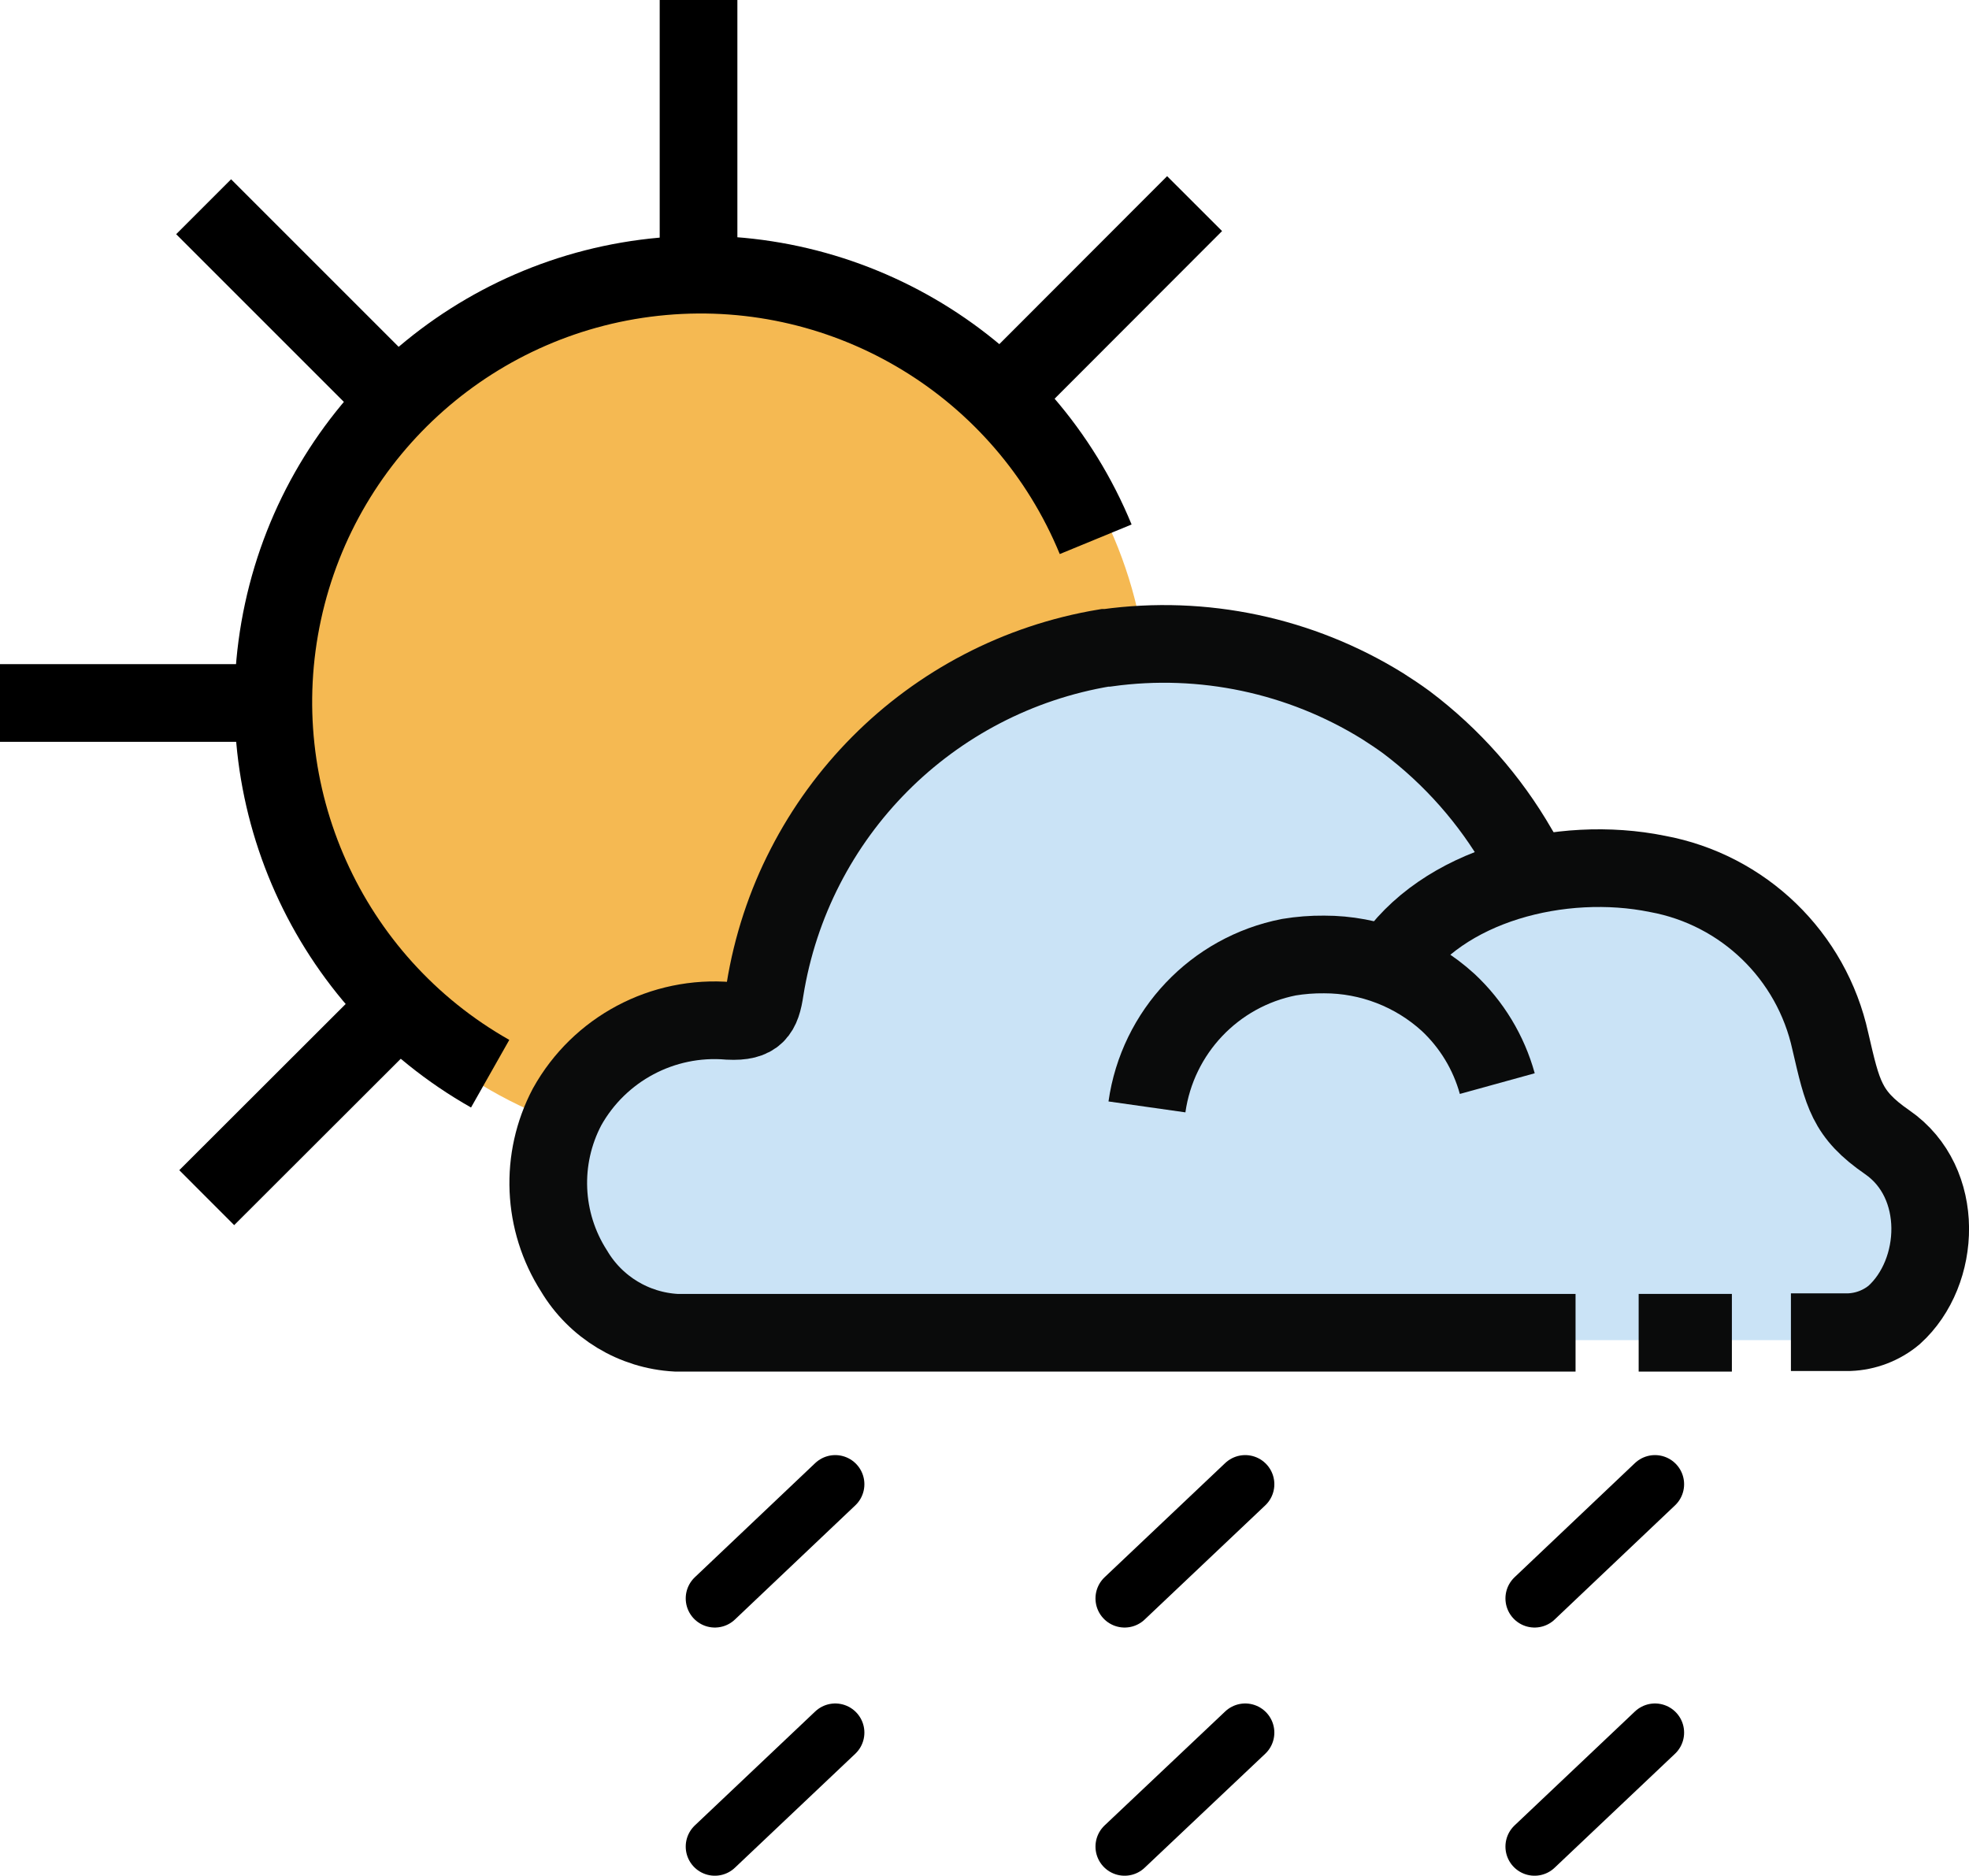
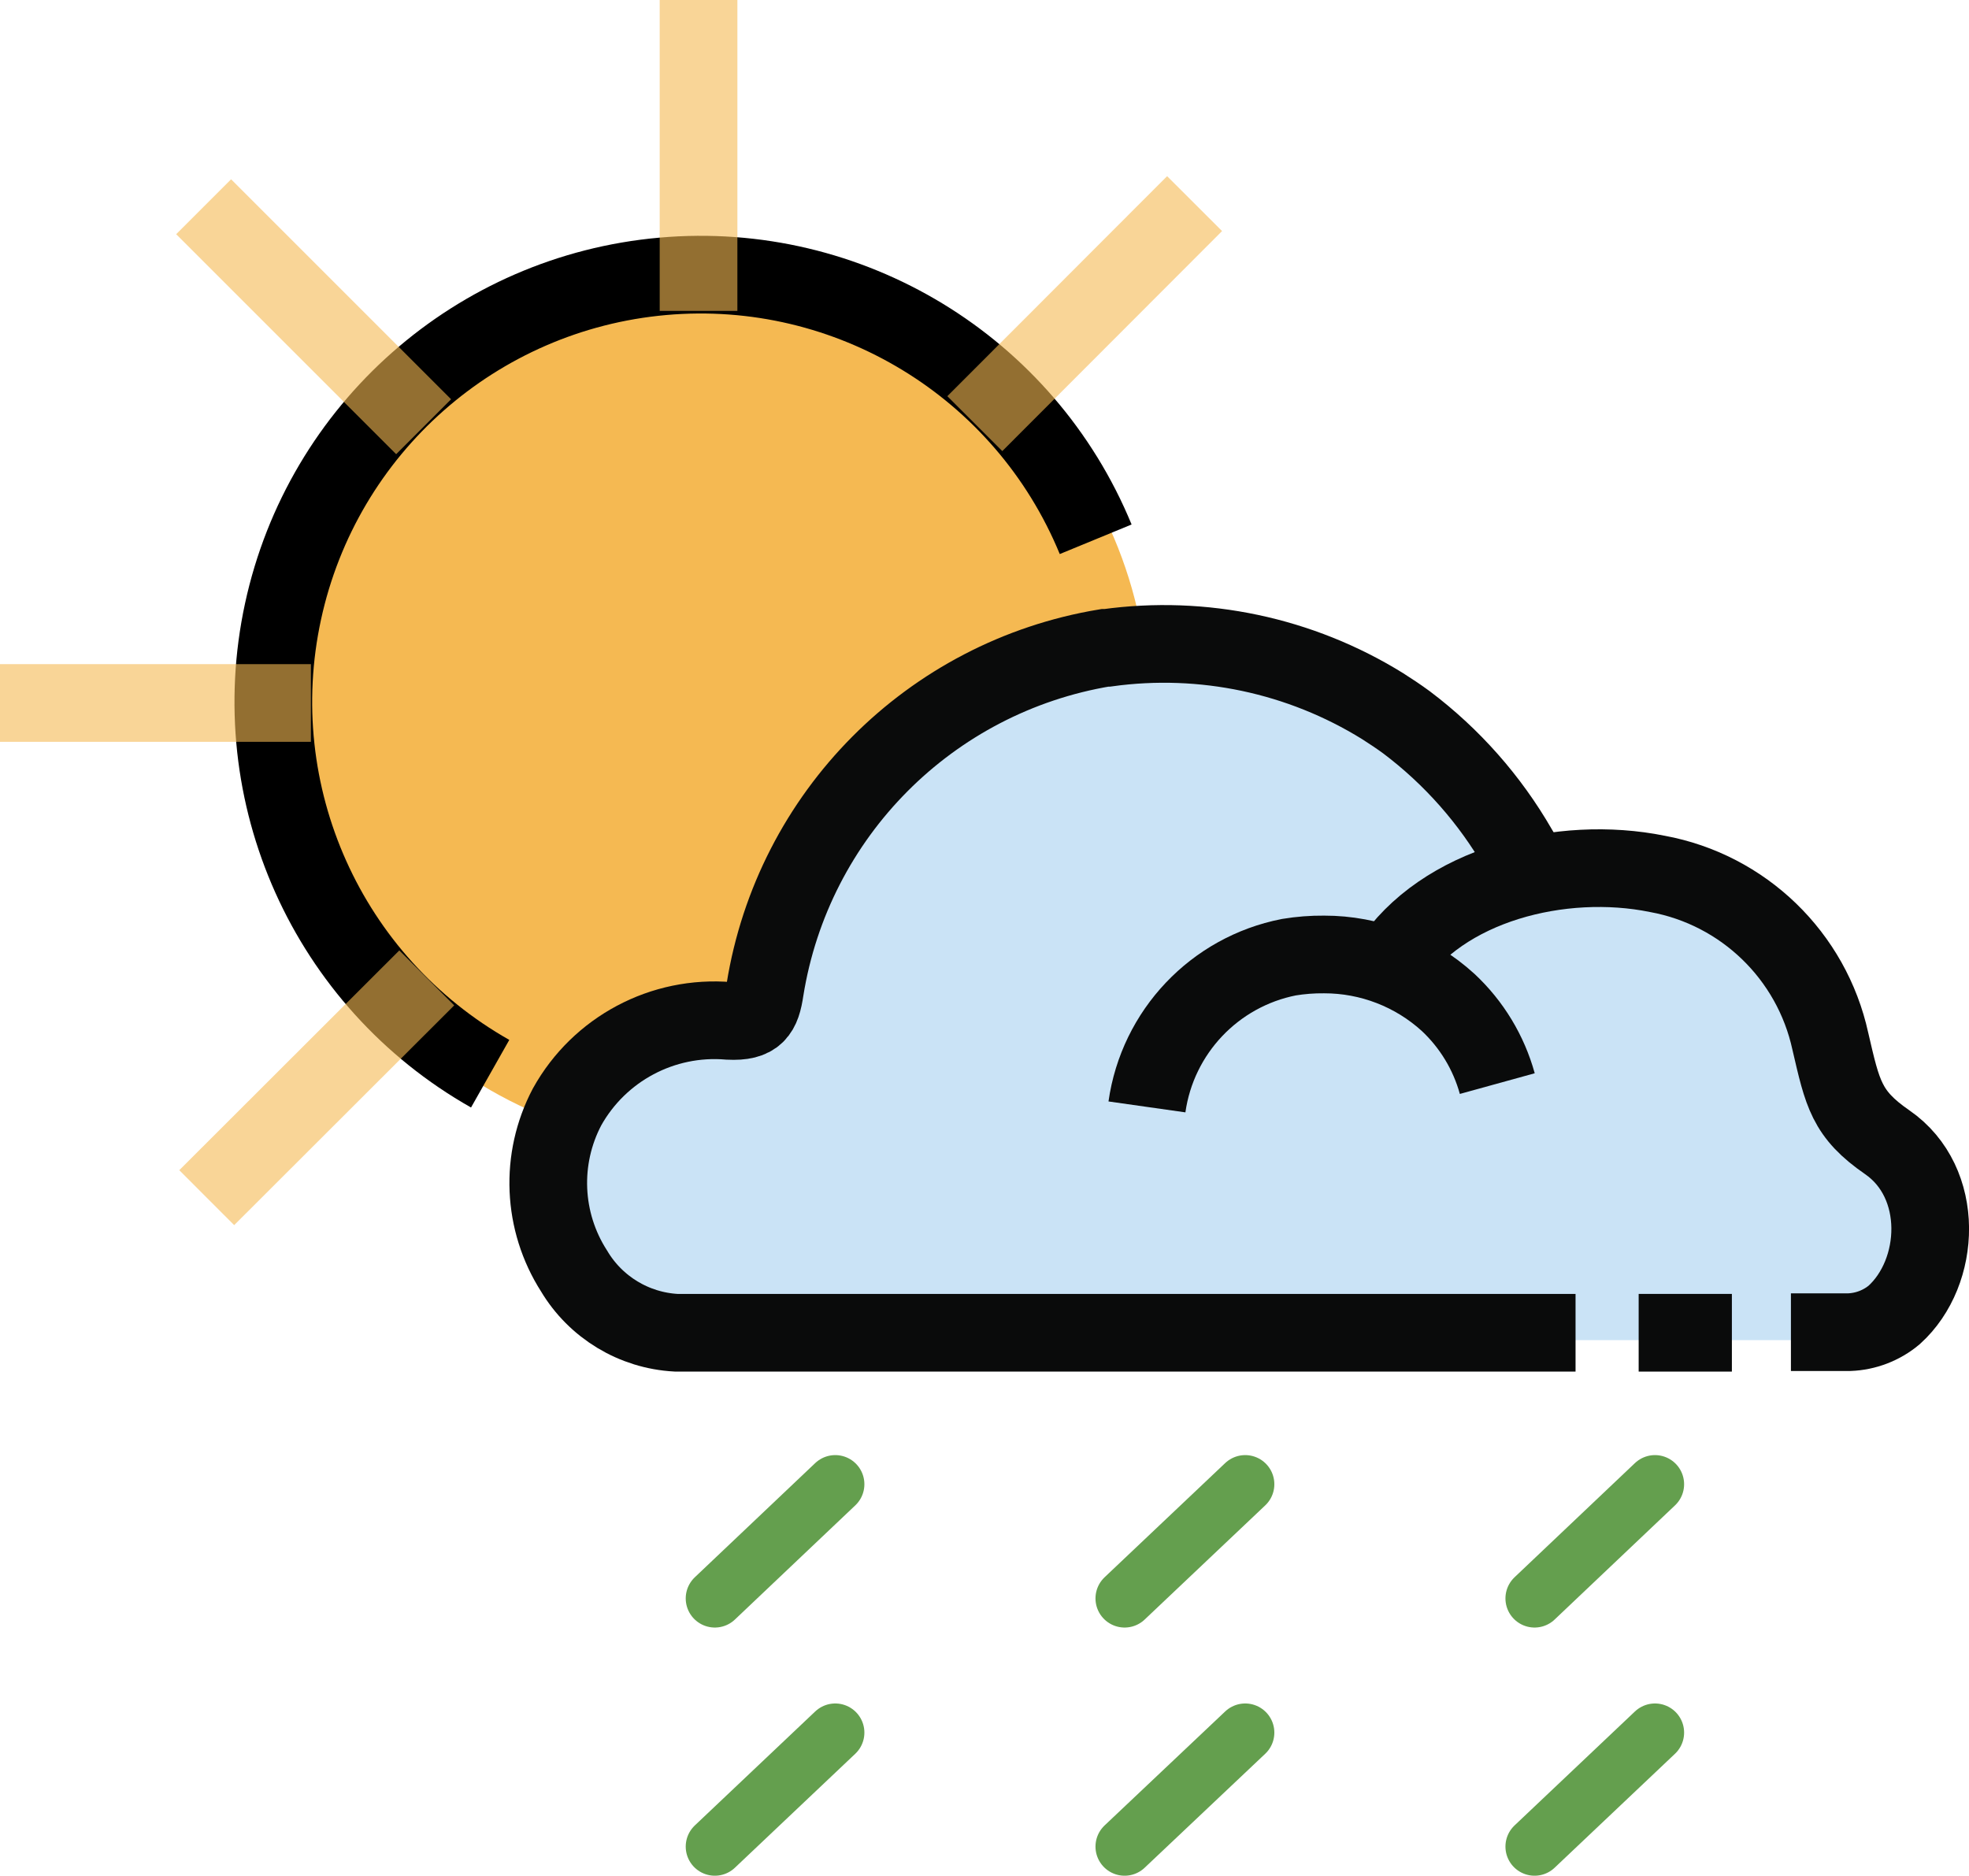
<svg xmlns="http://www.w3.org/2000/svg" viewBox="0 0 101.39 96.59">
  <defs>
-     <style>.cls-1{fill:#f5b952;}.cls-2{fill:#cae3f6;}.cls-3,.cls-4,.cls-5,.cls-6{fill:none;stroke-miterlimit:10;}.cls-3,.cls-4,.cls-5{stroke:#000;}.cls-3{stroke-linecap:round;stroke-width:3px;}.cls-4,.cls-5,.cls-6{stroke-width:4px;}.cls-5{stroke-linecap:square;}.cls-6{stroke:#0a0b0b;}</style>
+     <style>.cls-1{fill:#f5b952;}.cls-2{fill:#cae3f6;}.cls-3,.cls-4,.cls-5,.cls-6{fill:none;stroke-miterlimit:10;}.cls-4,.cls-5{stroke:#000;}.cls-3{stroke-linecap:round;stroke-width:3px;}.cls-4,.cls-5,.cls-6{stroke-width:4px;}.cls-5{stroke-linecap:square;stroke:#f5b952;opacity:0.6;}.cls-6{stroke:#0a0b0b;}.cls-3{stroke:#649f4e;}</style>
  </defs>
  <g id="Layer_2" data-name="Layer 2">
    <g id="Layer_1-2" data-name="Layer 1">
      <path class="cls-1" d="M36.52,13.88A22.63,22.63,0,1,0,59.15,36.5,22.65,22.65,0,0,0,36.52,13.88Z" />
      <path class="cls-2" d="M81.1,69H34.7a6.56,6.56,0,0,1-5.27-3.19,8.43,8.43,0,0,1-.36-8.51,8.72,8.72,0,0,1,8.35-4.43c1.4.07,1.69-.44,1.86-1.6a21.28,21.28,0,0,1,17.54-17.6l.11,0a21.46,21.46,0,0,1,14.21,3c.41.26.83.54,1.24.85A21.91,21.91,0,0,1,78.14,44l.67,1.14" />
      <path class="cls-2" d="M59,57.29a9.18,9.18,0,0,1,7.32-7.73,11.75,11.75,0,0,1,1.81-.14,9.48,9.48,0,0,1,6.4,2.48,9,9,0,0,1,2.54,4.23" />
      <path class="cls-2" d="M71.52,50c2.69-4.14,8.86-5.67,13.79-4.65A11.17,11.17,0,0,1,94.24,54c.63,2.72.83,3.76,2.94,5.22,3,2.07,2.78,6.7.35,8.9a3.83,3.83,0,0,1-2.32.89h-16" />
      <line class="cls-2" x1="84.35" y1="68.99" x2="89.16" y2="68.99" />
      <line class="cls-3" x1="85.22" y1="89.22" x2="79.02" y2="95.09" />
      <line class="cls-3" x1="43.01" y1="89.22" x2="36.81" y2="95.09" />
      <line class="cls-3" x1="64.12" y1="89.22" x2="57.91" y2="95.09" />
      <line class="cls-3" x1="85.22" y1="76.43" x2="79.02" y2="82.31" />
      <line class="cls-3" x1="43.01" y1="76.43" x2="36.81" y2="82.31" />
      <line class="cls-3" x1="64.12" y1="76.43" x2="57.91" y2="82.31" />
      <path class="cls-4" d="M56.42,27.77A22,22,0,1,0,25.24,55.29" />
      <line class="cls-5" x1="35.97" y1="14.01" x2="35.97" y2="2" />
      <line class="cls-5" x1="14.01" y1="36.2" x2="2" y2="36.2" />
      <line class="cls-5" x1="20.4" y1="20.56" x2="11.9" y2="12.06" />
      <line class="cls-5" x1="51.61" y1="20.4" x2="60.1" y2="11.9" />
      <line class="cls-5" x1="20.56" y1="51.77" x2="12.06" y2="60.26" />
      <path class="cls-6" d="M81.13,68.63H34.82a6.53,6.53,0,0,1-5.26-3.18A8.4,8.4,0,0,1,29.2,57a8.69,8.69,0,0,1,8.33-4.43c1.4.07,1.69-.44,1.86-1.6A21.26,21.26,0,0,1,56.9,33.36l.11,0a21.37,21.37,0,0,1,14.18,3c.41.26.83.54,1.24.84a21.74,21.74,0,0,1,5.75,6.51l.67,1.13" />
      <path class="cls-6" d="M59.06,57a9.17,9.17,0,0,1,7.31-7.71,10.54,10.54,0,0,1,1.81-.14,9.47,9.47,0,0,1,6.39,2.47A9,9,0,0,1,77.1,55.8" />
      <path class="cls-6" d="M71.57,49.67C74.25,45.54,80.41,44,85.34,45a11.19,11.19,0,0,1,8.91,8.62c.63,2.71.83,3.75,2.93,5.2,3,2.07,2.78,6.7.36,8.89a3.83,3.83,0,0,1-2.32.89h-3" />
      <line class="cls-6" x1="84.38" y1="68.63" x2="89.18" y2="68.63" />
    </g>
  </g>
</svg>
